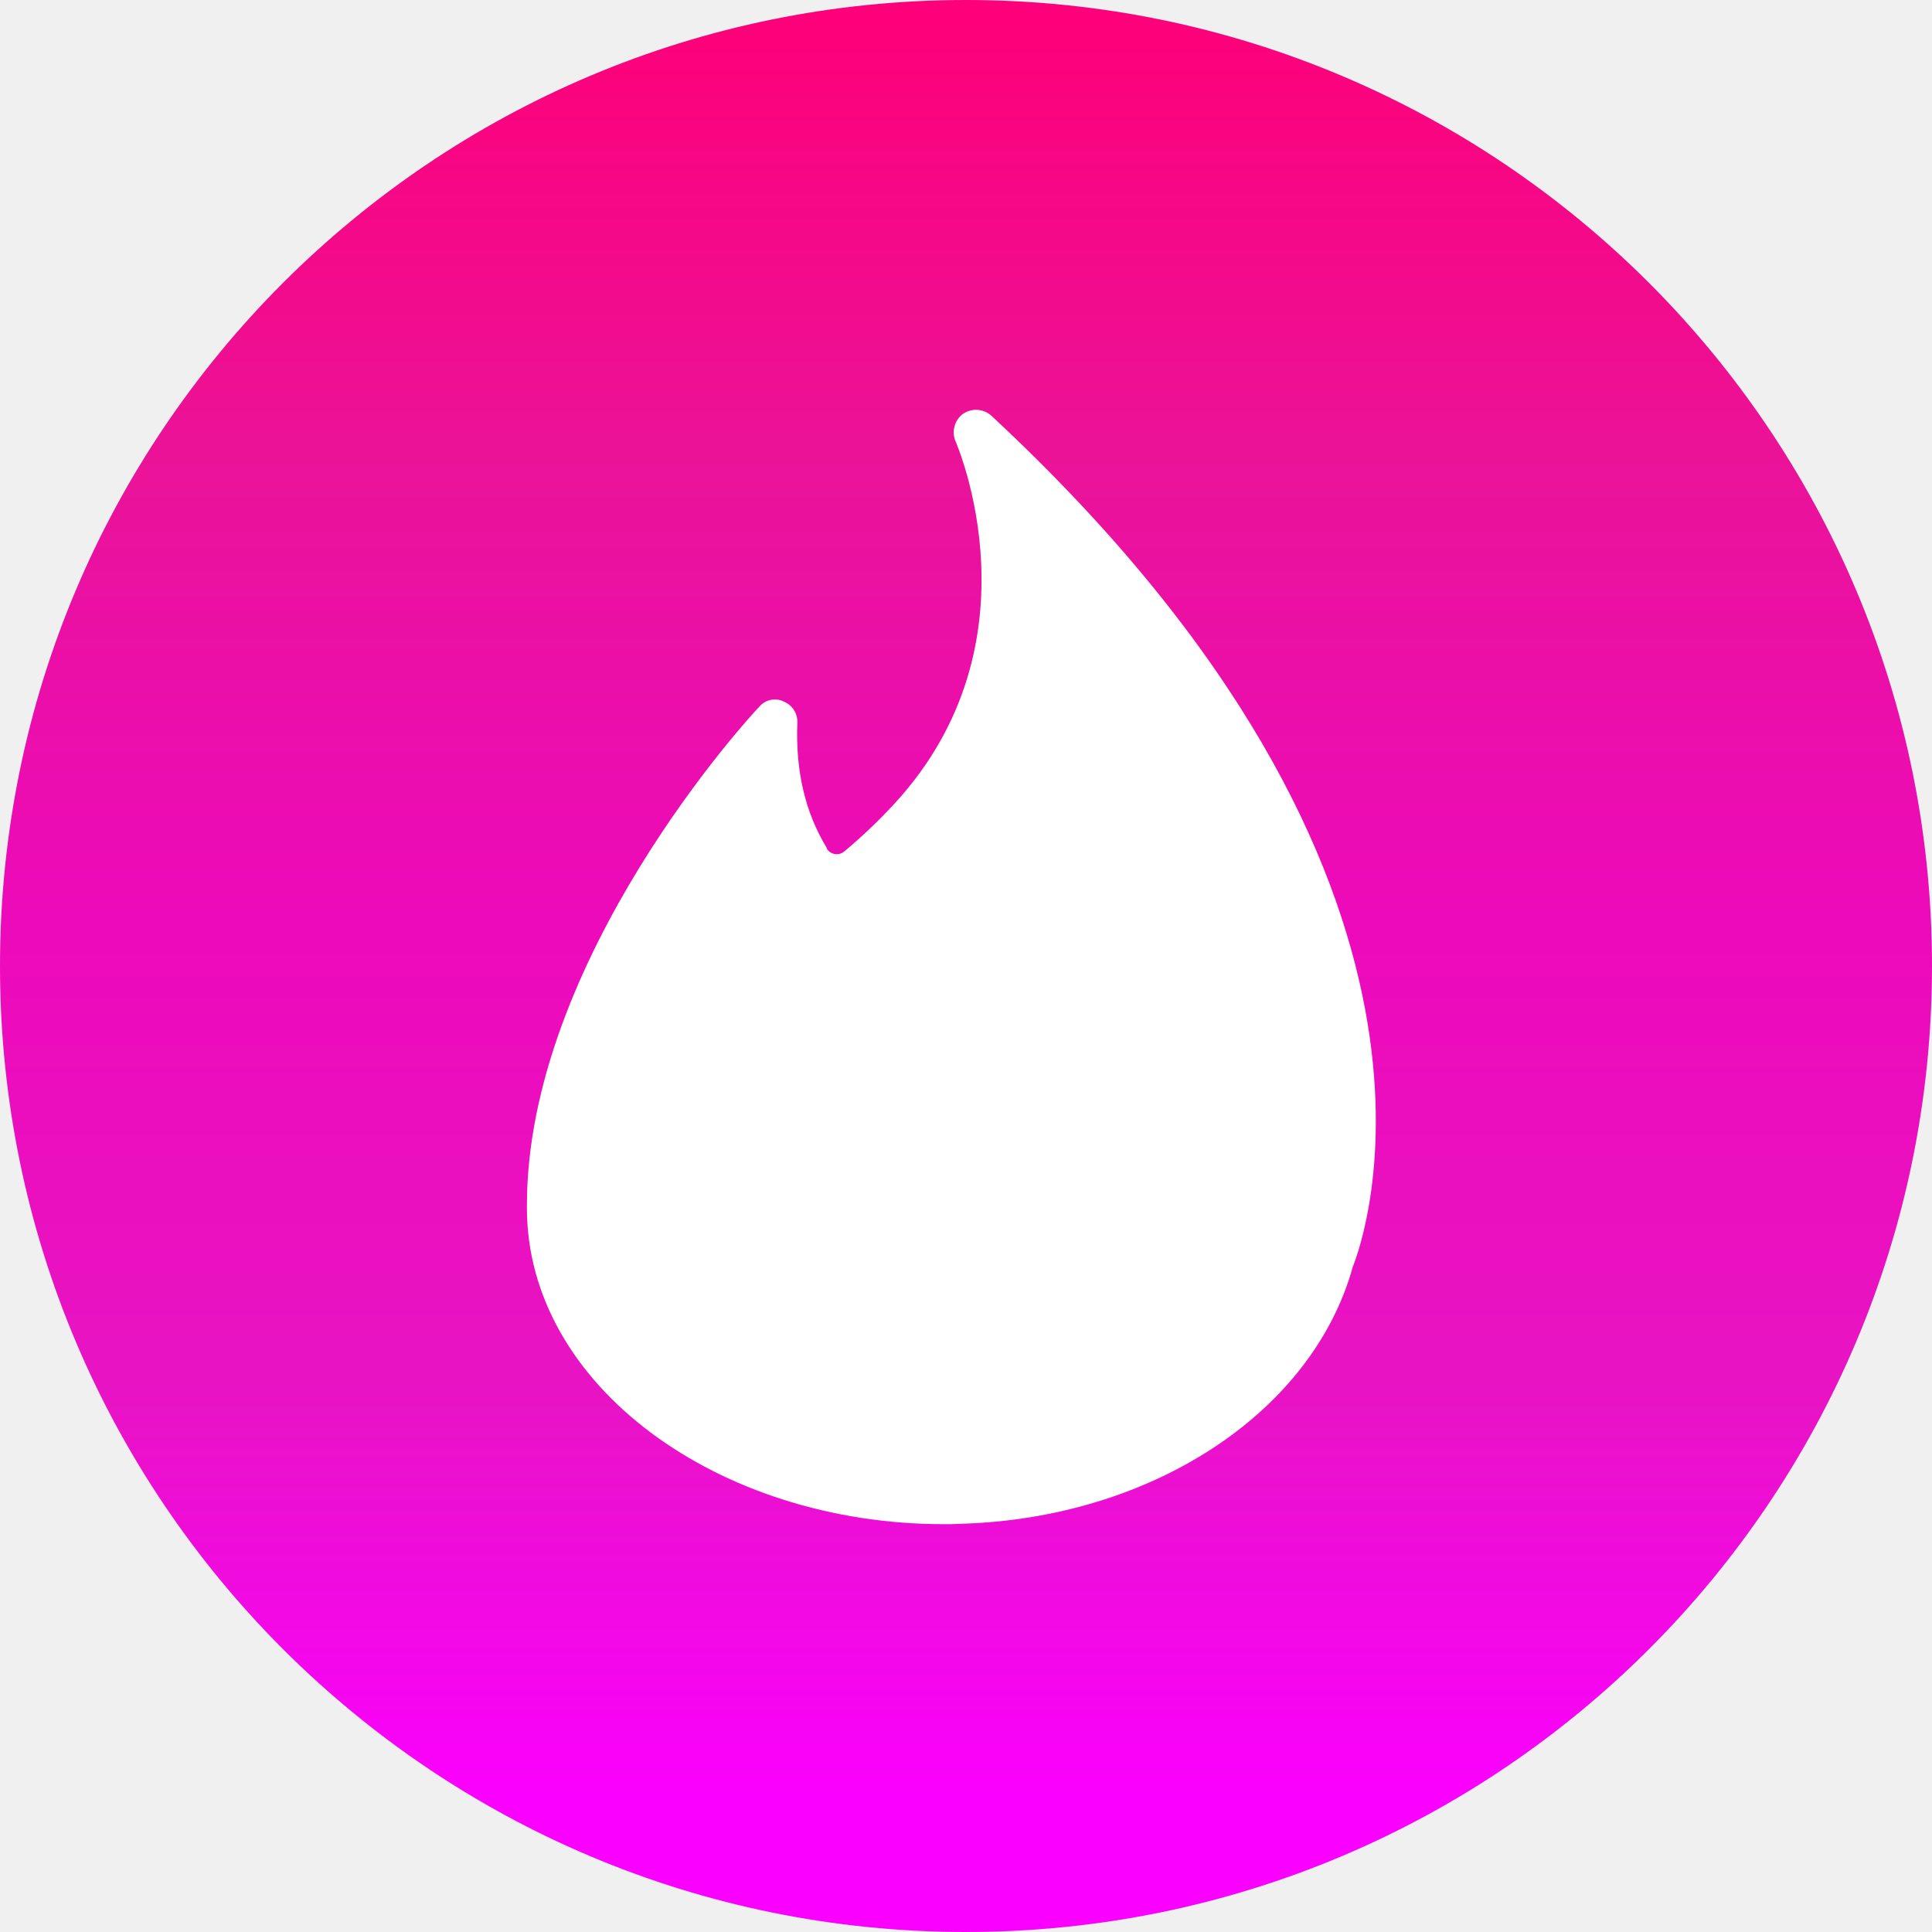
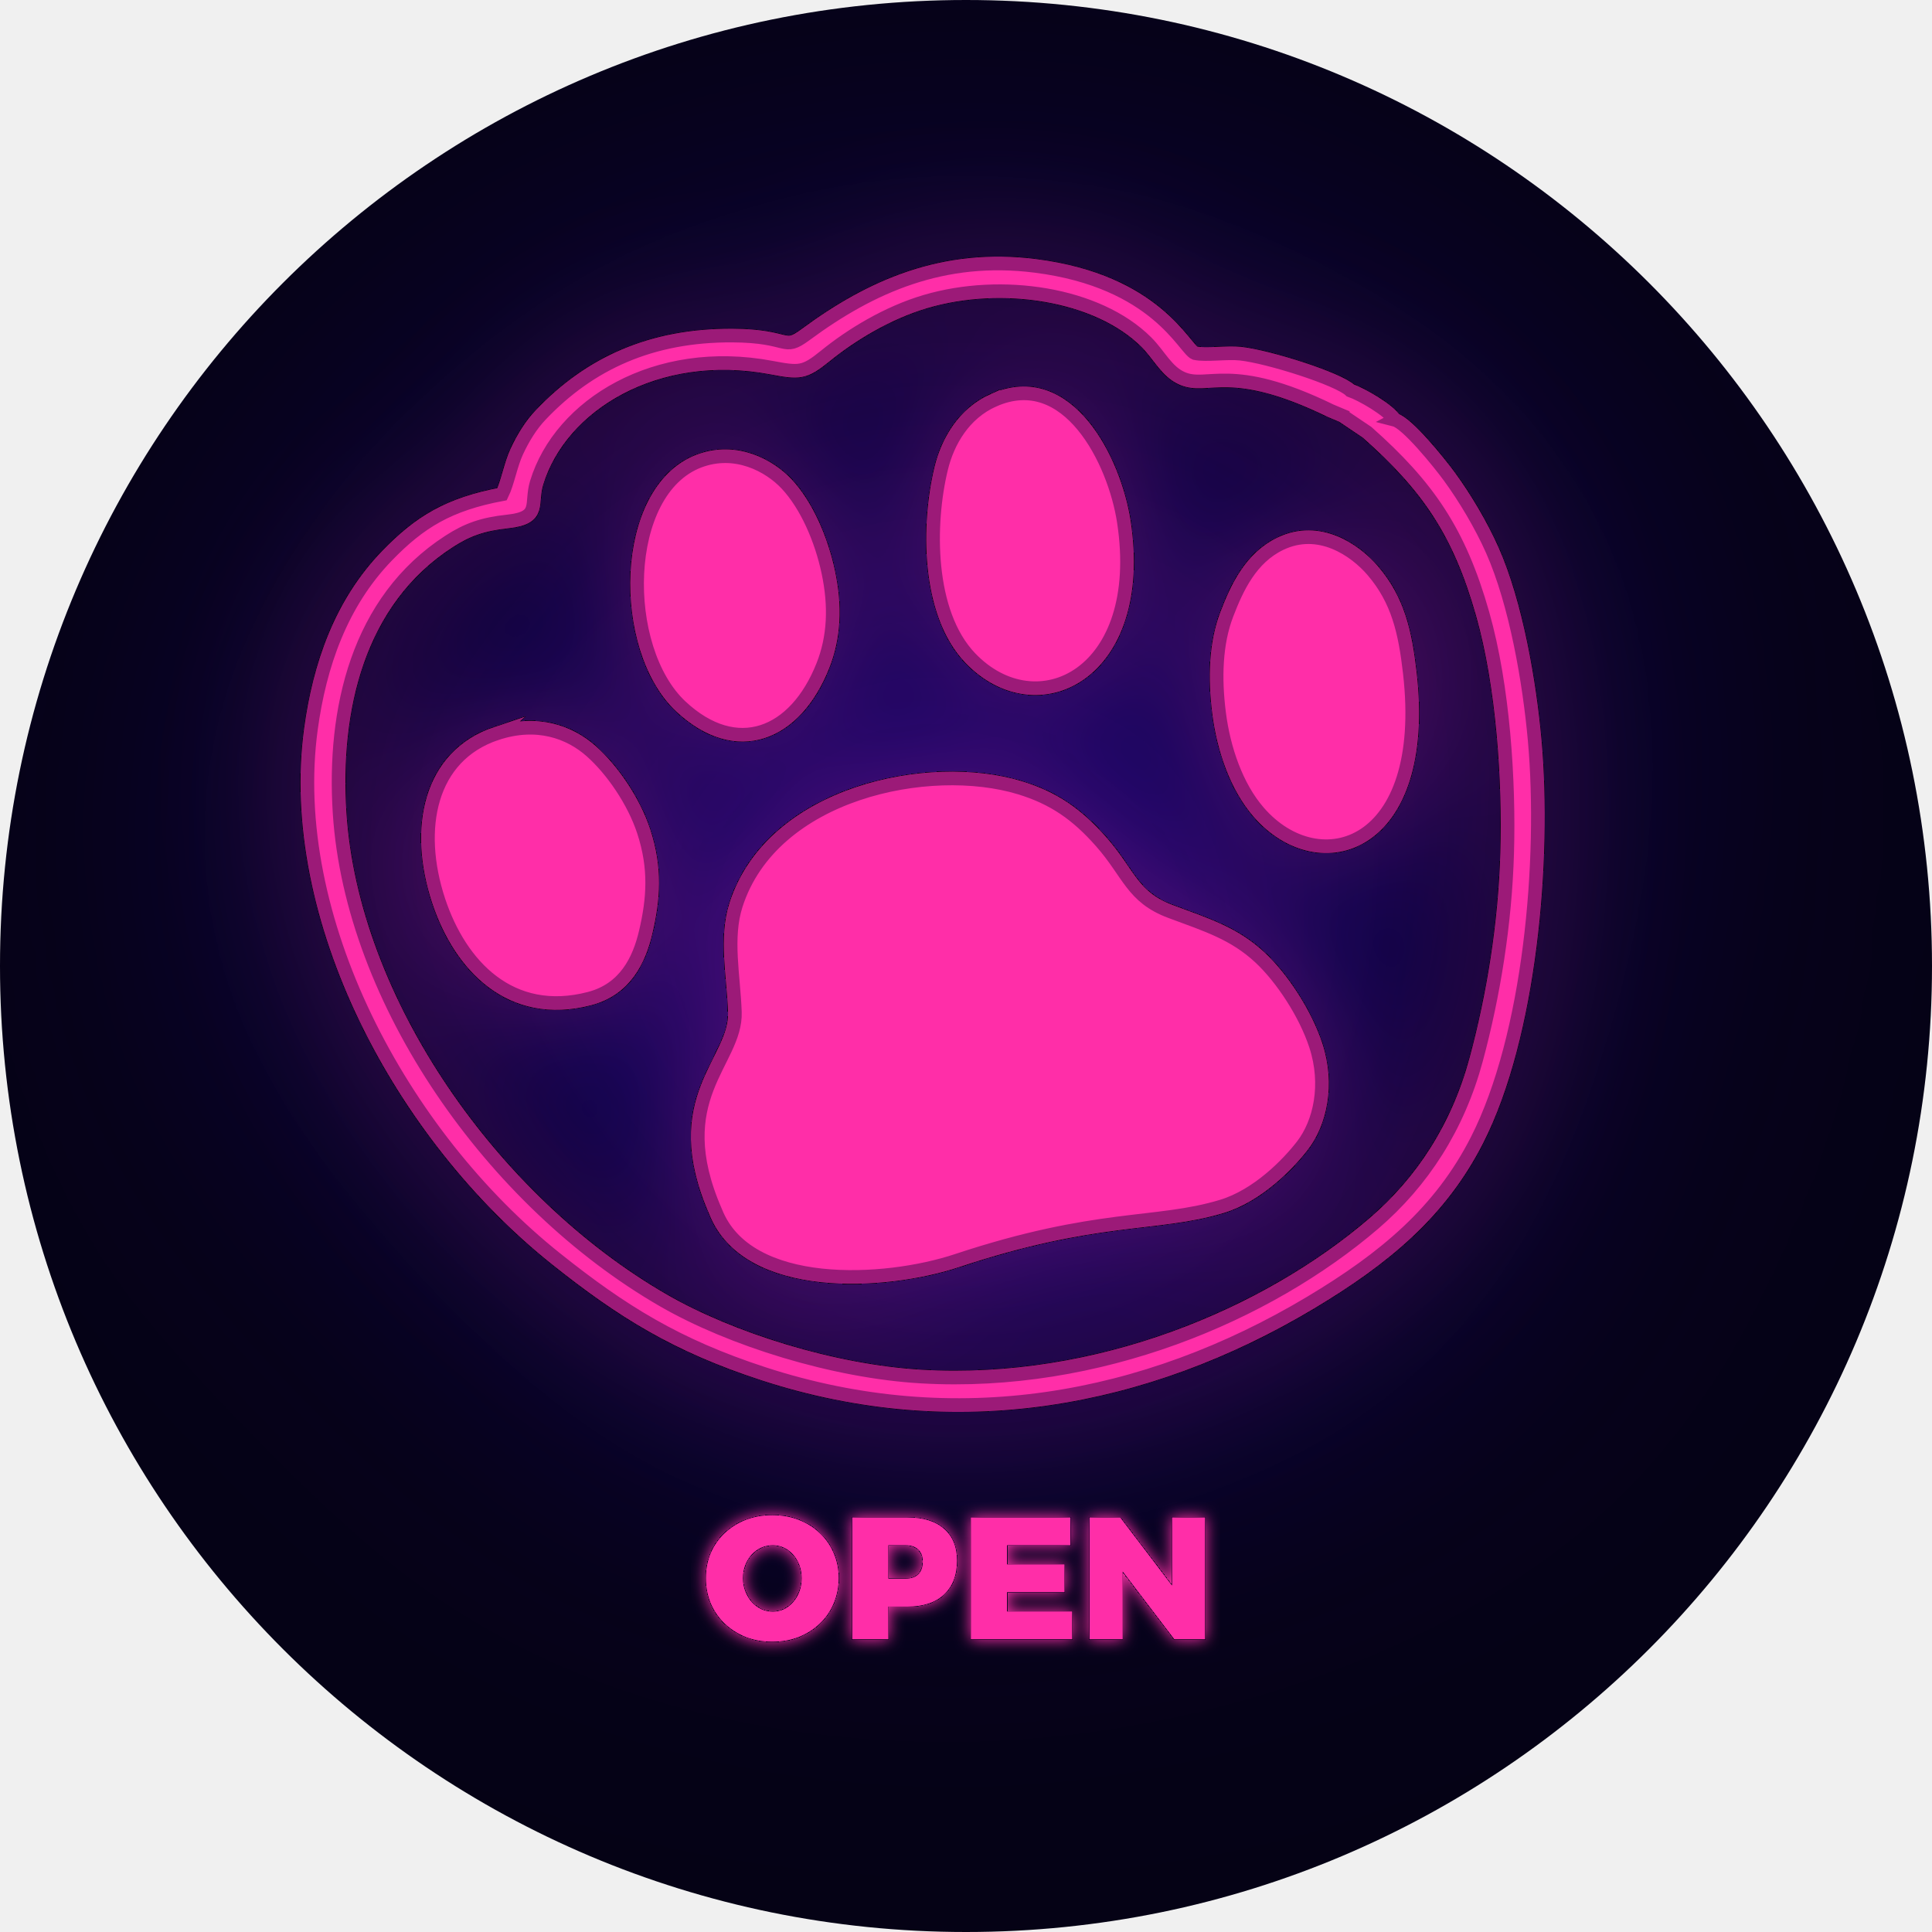
<svg xmlns="http://www.w3.org/2000/svg" width="132" height="132" viewBox="0 0 132 132" fill="none">
-   <circle cx="66" cy="66" r="66" fill="url(#paint0_linear_49_123)" />
-   <path d="M56.484 57.976C56.542 58.073 56.621 58.157 56.714 58.221C56.808 58.286 56.914 58.329 57.026 58.349C57.137 58.369 57.252 58.365 57.362 58.337C57.472 58.31 57.575 58.258 57.664 58.188L57.711 58.15C58.951 57.11 60.053 56.056 61.107 54.914C71.281 43.874 65.344 30.305 65.297 30.181C65.153 29.859 65.122 29.499 65.207 29.158C65.292 28.816 65.488 28.513 65.765 28.296C66.054 28.088 66.406 27.984 66.761 28.002C67.117 28.02 67.457 28.158 67.724 28.394C102.224 60.477 93.08 84.915 92.423 86.564C89.656 96.528 78.668 103.74 65.63 104.111C65.194 104.137 64.861 104.137 64.478 104.137C49.086 104.137 36 94.658 36 82.535V82.352C36 65.547 51.206 48.965 51.887 48.273C52.089 48.039 52.363 47.878 52.667 47.818C52.97 47.757 53.285 47.799 53.562 47.938C53.841 48.054 54.078 48.253 54.242 48.507C54.406 48.762 54.488 49.06 54.478 49.363C54.342 52.649 55.011 55.511 56.484 57.928V57.976Z" fill="white" />
+   <circle cx="66" cy="66" r="66" fill="#050215" />
+   <mask id="mask0_171_145" style="mask-type:alpha" maskUnits="userSpaceOnUse" x="0" y="0" width="132" height="132">
+     <circle cx="66" cy="66" r="66" fill="#050215" />
+   </mask>
+   <g mask="url(#mask0_171_145)">
+     <g filter="url(#filter0_dd_171_145)">
+       <path fill-rule="evenodd" clip-rule="evenodd" d="M65.37 86.135C74.967 82.949 78.992 83.78 83.467 82.431C85.926 81.69 87.997 79.552 88.985 78.276C90.192 76.716 90.778 74.113 89.906 71.436C89.198 69.265 87.596 66.817 86.081 65.41C84.316 63.773 82.48 63.205 79.987 62.278C77.34 61.294 77.154 59.681 75.23 57.502C73.58 55.632 71.985 54.518 69.667 53.815C63.512 51.947 52.763 54.121 50.284 61.823C49.555 64.094 50.123 66.684 50.208 69.151C50.327 72.571 45.474 74.988 48.893 82.788C51.062 88.308 60.497 87.755 65.37 86.135V86.135ZM91.738 28.415L93.403 29.536C97.573 33.23 99.705 36.34 101.294 41.926C102.711 46.912 103.116 53.392 102.973 58.276C102.832 63.121 102.043 67.981 100.861 72.373C99.619 76.989 97.195 80.737 93.856 83.598C86.585 89.828 75.051 94.749 62.944 94.049C56.966 93.705 49.927 91.501 45.328 88.848C33.65 82.109 24.027 68.41 23.203 55.536C22.756 48.551 24.4 41.042 30.692 36.987C31.93 36.187 32.982 35.811 34.697 35.628C37.005 35.379 36.223 34.453 36.664 32.994C38.28 27.668 44.817 23.635 52.694 25.115C54.624 25.479 54.942 25.496 56.395 24.316C58.159 22.883 60.622 21.376 63.226 20.606C68.432 19.067 74.993 20.059 78.32 23.376C79.205 24.26 79.699 25.381 80.757 25.849C82.546 26.645 84.031 24.709 90.919 28.067L91.738 28.412V28.415ZM95.296 28.677C94.873 28.001 93.035 26.941 92.263 26.675C91.454 25.888 86.683 24.375 84.76 24.163C83.82 24.06 82.425 24.288 81.647 24.128C80.914 23.838 79.015 19.214 70.741 18.165C64.459 17.367 59.511 19.555 55.045 22.855C53.454 24.032 54.044 22.944 50.039 22.925C44.513 22.897 40.295 24.817 36.944 28.345C36.27 29.053 35.743 29.916 35.306 30.853C34.885 31.756 34.681 32.992 34.301 33.765C30.656 34.451 28.687 35.654 26.445 37.966C23.297 41.216 21.835 45.448 21.243 49.806C19.499 62.656 27.351 77.531 38.006 86.02C42.487 89.591 46.203 91.919 52.167 93.862C65.258 98.126 78.237 95.758 89.53 89.009C94.62 85.966 98.425 82.788 100.916 77.894C104.529 70.794 105.591 58.773 104.854 50.562C104.5 46.616 103.581 41.247 101.962 37.595C101.196 35.869 100.085 34.007 99.023 32.555C98.306 31.574 96.133 28.894 95.292 28.679L95.296 28.677ZM47.76 31.498C42.403 33.527 42.285 44.325 46.526 48.278C50.325 51.818 54.334 50.233 56.221 45.488C56.991 43.55 57.091 41.434 56.591 39.08C56.123 36.871 55.114 34.521 53.739 33.057C52.573 31.815 50.268 30.551 47.76 31.498V31.498ZM67.876 27.345C65.85 28.249 64.752 30.169 64.308 31.986C63.387 35.761 63.328 41.859 66.289 44.957C70.852 49.726 78.38 46.078 76.785 35.64C76.153 31.493 72.963 25.075 67.876 27.346V27.345ZM87.476 37.148C85.456 38.118 84.51 40.159 83.812 41.983C83.058 43.96 82.985 46.321 83.291 48.726C83.6 51.162 84.472 53.736 85.993 55.489C90.139 60.267 97.704 57.986 96.323 45.966C96.004 43.188 95.522 41.002 93.784 38.979C92.586 37.585 90.133 35.873 87.476 37.148V37.148ZM33.903 50.116C29.336 51.648 28.342 56.622 29.966 61.537C31.428 65.958 34.873 69.636 40.279 68.228C42.711 67.595 43.673 65.601 44.12 63.684C44.649 61.428 44.813 59.322 43.98 56.793C43.303 54.735 41.835 52.598 40.393 51.319C38.933 50.023 36.695 49.182 33.901 50.118L33.903 50.116Z" fill="#FEFEFE" />
+       <path fill-rule="evenodd" clip-rule="evenodd" d="M65.37 86.135C74.967 82.949 78.992 83.78 83.467 82.431C85.926 81.69 87.997 79.552 88.985 78.276C90.192 76.716 90.778 74.113 89.906 71.436C89.198 69.265 87.596 66.817 86.081 65.41C84.316 63.773 82.48 63.205 79.987 62.278C77.34 61.294 77.154 59.681 75.23 57.502C73.58 55.632 71.985 54.518 69.667 53.815C63.512 51.947 52.763 54.121 50.284 61.823C49.555 64.094 50.123 66.684 50.208 69.151C50.327 72.571 45.474 74.988 48.893 82.788C51.062 88.308 60.497 87.755 65.37 86.135V86.135ZM91.738 28.415L93.403 29.536C97.573 33.23 99.705 36.34 101.294 41.926C102.711 46.912 103.116 53.392 102.973 58.276C102.832 63.121 102.043 67.981 100.861 72.373C99.619 76.989 97.195 80.737 93.856 83.598C86.585 89.828 75.051 94.749 62.944 94.049C56.966 93.705 49.927 91.501 45.328 88.848C33.65 82.109 24.027 68.41 23.203 55.536C22.756 48.551 24.4 41.042 30.692 36.987C31.93 36.187 32.982 35.811 34.697 35.628C37.005 35.379 36.223 34.453 36.664 32.994C38.28 27.668 44.817 23.635 52.694 25.115C54.624 25.479 54.942 25.496 56.395 24.316C58.159 22.883 60.622 21.376 63.226 20.606C68.432 19.067 74.993 20.059 78.32 23.376C79.205 24.26 79.699 25.381 80.757 25.849C82.546 26.645 84.031 24.709 90.919 28.067L91.738 28.412V28.415ZM95.296 28.677C94.873 28.001 93.035 26.941 92.263 26.675C91.454 25.888 86.683 24.375 84.76 24.163C83.82 24.06 82.425 24.288 81.647 24.128C80.914 23.838 79.015 19.214 70.741 18.165C64.459 17.367 59.511 19.555 55.045 22.855C53.454 24.032 54.044 22.944 50.039 22.925C44.513 22.897 40.295 24.817 36.944 28.345C36.27 29.053 35.743 29.916 35.306 30.853C34.885 31.756 34.681 32.992 34.301 33.765C30.656 34.451 28.687 35.654 26.445 37.966C23.297 41.216 21.835 45.448 21.243 49.806C19.499 62.656 27.351 77.531 38.006 86.02C42.487 89.591 46.203 91.919 52.167 93.862C65.258 98.126 78.237 95.758 89.53 89.009C94.62 85.966 98.425 82.788 100.916 77.894C104.529 70.794 105.591 58.773 104.854 50.562C104.5 46.616 103.581 41.247 101.962 37.595C101.196 35.869 100.085 34.007 99.023 32.555C98.306 31.574 96.133 28.894 95.292 28.679L95.296 28.677ZM47.76 31.498C42.403 33.527 42.285 44.325 46.526 48.278C50.325 51.818 54.334 50.233 56.221 45.488C56.991 43.55 57.091 41.434 56.591 39.08C56.123 36.871 55.114 34.521 53.739 33.057C52.573 31.815 50.268 30.551 47.76 31.498V31.498ZM67.876 27.345C65.85 28.249 64.752 30.169 64.308 31.986C63.387 35.761 63.328 41.859 66.289 44.957C70.852 49.726 78.38 46.078 76.785 35.64C76.153 31.493 72.963 25.075 67.876 27.346V27.345ZM87.476 37.148C85.456 38.118 84.51 40.159 83.812 41.983C83.058 43.96 82.985 46.321 83.291 48.726C83.6 51.162 84.472 53.736 85.993 55.489C90.139 60.267 97.704 57.986 96.323 45.966C96.004 43.188 95.522 41.002 93.784 38.979C92.586 37.585 90.133 35.873 87.476 37.148V37.148ZM33.903 50.116C29.336 51.648 28.342 56.622 29.966 61.537C31.428 65.958 34.873 69.636 40.279 68.228C42.711 67.595 43.673 65.601 44.12 63.684C44.649 61.428 44.813 59.322 43.98 56.793C43.303 54.735 41.835 52.598 40.393 51.319C38.933 50.023 36.695 49.182 33.901 50.118L33.903 50.116Z" fill="#FF2EA8" stroke="#9C1A78" stroke-width="0.935" stroke-miterlimit="22.926" />
+     </g>
+   </g>
+   <g filter="url(#filter1_d_171_145)">
+     <path d="M52.766 103.521C53.423 103.521 54.025 103.628 54.571 103.842C55.125 104.056 55.604 104.357 56.008 104.745C56.42 105.132 56.736 105.588 56.958 106.11C57.188 106.633 57.302 107.203 57.302 107.82C57.302 108.438 57.188 109.015 56.958 109.554C56.736 110.084 56.42 110.543 56.008 110.931C55.604 111.319 55.125 111.624 54.571 111.846C54.025 112.059 53.423 112.166 52.766 112.166C52.109 112.166 51.504 112.059 50.95 111.846C50.403 111.624 49.924 111.319 49.513 110.931C49.109 110.543 48.792 110.084 48.563 109.554C48.341 109.023 48.23 108.446 48.23 107.82C48.23 107.195 48.341 106.621 48.563 106.098C48.792 105.576 49.109 105.125 49.513 104.745C49.924 104.357 50.403 104.056 50.95 103.842C51.504 103.628 52.109 103.521 52.766 103.521ZM52.802 105.576C52.525 105.576 52.26 105.631 52.006 105.742C51.761 105.853 51.543 106.011 51.353 106.217C51.171 106.423 51.025 106.664 50.914 106.941C50.811 107.211 50.76 107.507 50.76 107.832C50.76 108.157 50.815 108.457 50.926 108.734C51.037 109.012 51.183 109.253 51.365 109.459C51.555 109.665 51.773 109.827 52.018 109.946C52.264 110.057 52.525 110.112 52.802 110.112C53.071 110.112 53.324 110.057 53.562 109.946C53.799 109.827 54.009 109.665 54.191 109.459C54.373 109.253 54.516 109.012 54.619 108.734C54.722 108.457 54.773 108.157 54.773 107.832C54.773 107.507 54.722 107.211 54.619 106.941C54.516 106.664 54.373 106.423 54.191 106.217C54.009 106.011 53.799 105.853 53.562 105.742C53.324 105.631 53.071 105.576 52.802 105.576ZM62.002 103.676C63.079 103.676 63.91 103.933 64.496 104.448C65.089 104.962 65.386 105.687 65.386 106.621C65.386 107.618 65.089 108.394 64.496 108.948C63.91 109.494 63.079 109.768 62.002 109.768H59.615L60.696 108.687V112H58.226V103.676H62.002ZM61.883 107.856C62.255 107.856 62.54 107.757 62.738 107.559C62.944 107.361 63.047 107.072 63.047 106.692C63.047 106.336 62.944 106.063 62.738 105.873C62.54 105.675 62.255 105.576 61.883 105.576H59.615L60.696 104.507V108.936L59.615 107.856H61.883ZM66.332 103.676H73.136V105.576H68.802V106.882H72.732V108.782H68.802V110.1H73.255V112H66.332V103.676ZM74.438 103.676H76.539L80.731 109.186L80.078 109.411V103.676H82.334V112H80.232L76.052 106.514L76.706 106.288V112H74.438V103.676Z" fill="#FF2EA8" />
+   </g>
  <defs>
-     <linearGradient id="paint0_linear_49_123" x1="66" y1="0" x2="66" y2="126" gradientUnits="userSpaceOnUse">
-       <stop offset="0.008" stop-color="#FE0079" />
-       <stop offset="0.255" stop-color="#EA1399" />
-       <stop offset="0.505" stop-color="#ED0ABB" />
-       <stop offset="0.75" stop-color="#E814C3" />
-       <stop offset="0.979" stop-color="#FA00FF" />
-     </linearGradient>
+     <filter id="filter0_dd_171_145" x="-40.765" y="-43.765" width="207.605" height="201.53" filterUnits="userSpaceOnUse" color-interpolation-filters="sRGB">
+       <feFlood flood-opacity="0" result="BackgroundImageFix" />
+       <feColorMatrix in="SourceAlpha" type="matrix" values="0 0 0 0 0 0 0 0 0 0 0 0 0 0 0 0 0 0 127 0" result="hardAlpha" />
+       <feOffset />
+       <feGaussianBlur stdDeviation="30.649" />
+       <feComposite in2="hardAlpha" operator="out" />
+       <feColorMatrix type="matrix" values="0 0 0 0 0.134 0 0 0 0 0.019 0 0 0 0 0.75 0 0 0 0.8 0" />
+       <feBlend mode="normal" in2="BackgroundImageFix" result="effect1_dropShadow_171_145" />
+       <feColorMatrix in="SourceAlpha" type="matrix" values="0 0 0 0 0 0 0 0 0 0 0 0 0 0 0 0 0 0 127 0" result="hardAlpha" />
+       <feOffset />
+       <feGaussianBlur stdDeviation="4.358" />
+       <feComposite in2="hardAlpha" operator="out" />
+       <feColorMatrix type="matrix" values="0 0 0 0 1 0 0 0 0 0.176 0 0 0 0 0.659 0 0 0 0.3 0" />
+       <feBlend mode="normal" in2="effect1_dropShadow_171_145" result="effect2_dropShadow_171_145" />
+       <feBlend mode="normal" in="SourceGraphic" in2="effect2_dropShadow_171_145" result="shape" />
+     </filter>
+     <filter id="filter1_d_171_145" x="47.215" y="102.506" width="36.134" height="10.675" filterUnits="userSpaceOnUse" color-interpolation-filters="sRGB">
+       <feFlood flood-opacity="0" result="BackgroundImageFix" />
+       <feColorMatrix in="SourceAlpha" type="matrix" values="0 0 0 0 0 0 0 0 0 0 0 0 0 0 0 0 0 0 127 0" result="hardAlpha" />
+       <feOffset />
+       <feGaussianBlur stdDeviation="0.508" />
+       <feComposite in2="hardAlpha" operator="out" />
+       <feColorMatrix type="matrix" values="0 0 0 0 1 0 0 0 0 0.18 0 0 0 0 0.659 0 0 0 1 0" />
+       <feBlend mode="normal" in2="BackgroundImageFix" result="effect1_dropShadow_171_145" />
+       <feBlend mode="normal" in="SourceGraphic" in2="effect1_dropShadow_171_145" result="shape" />
+     </filter>
  </defs>
</svg>
